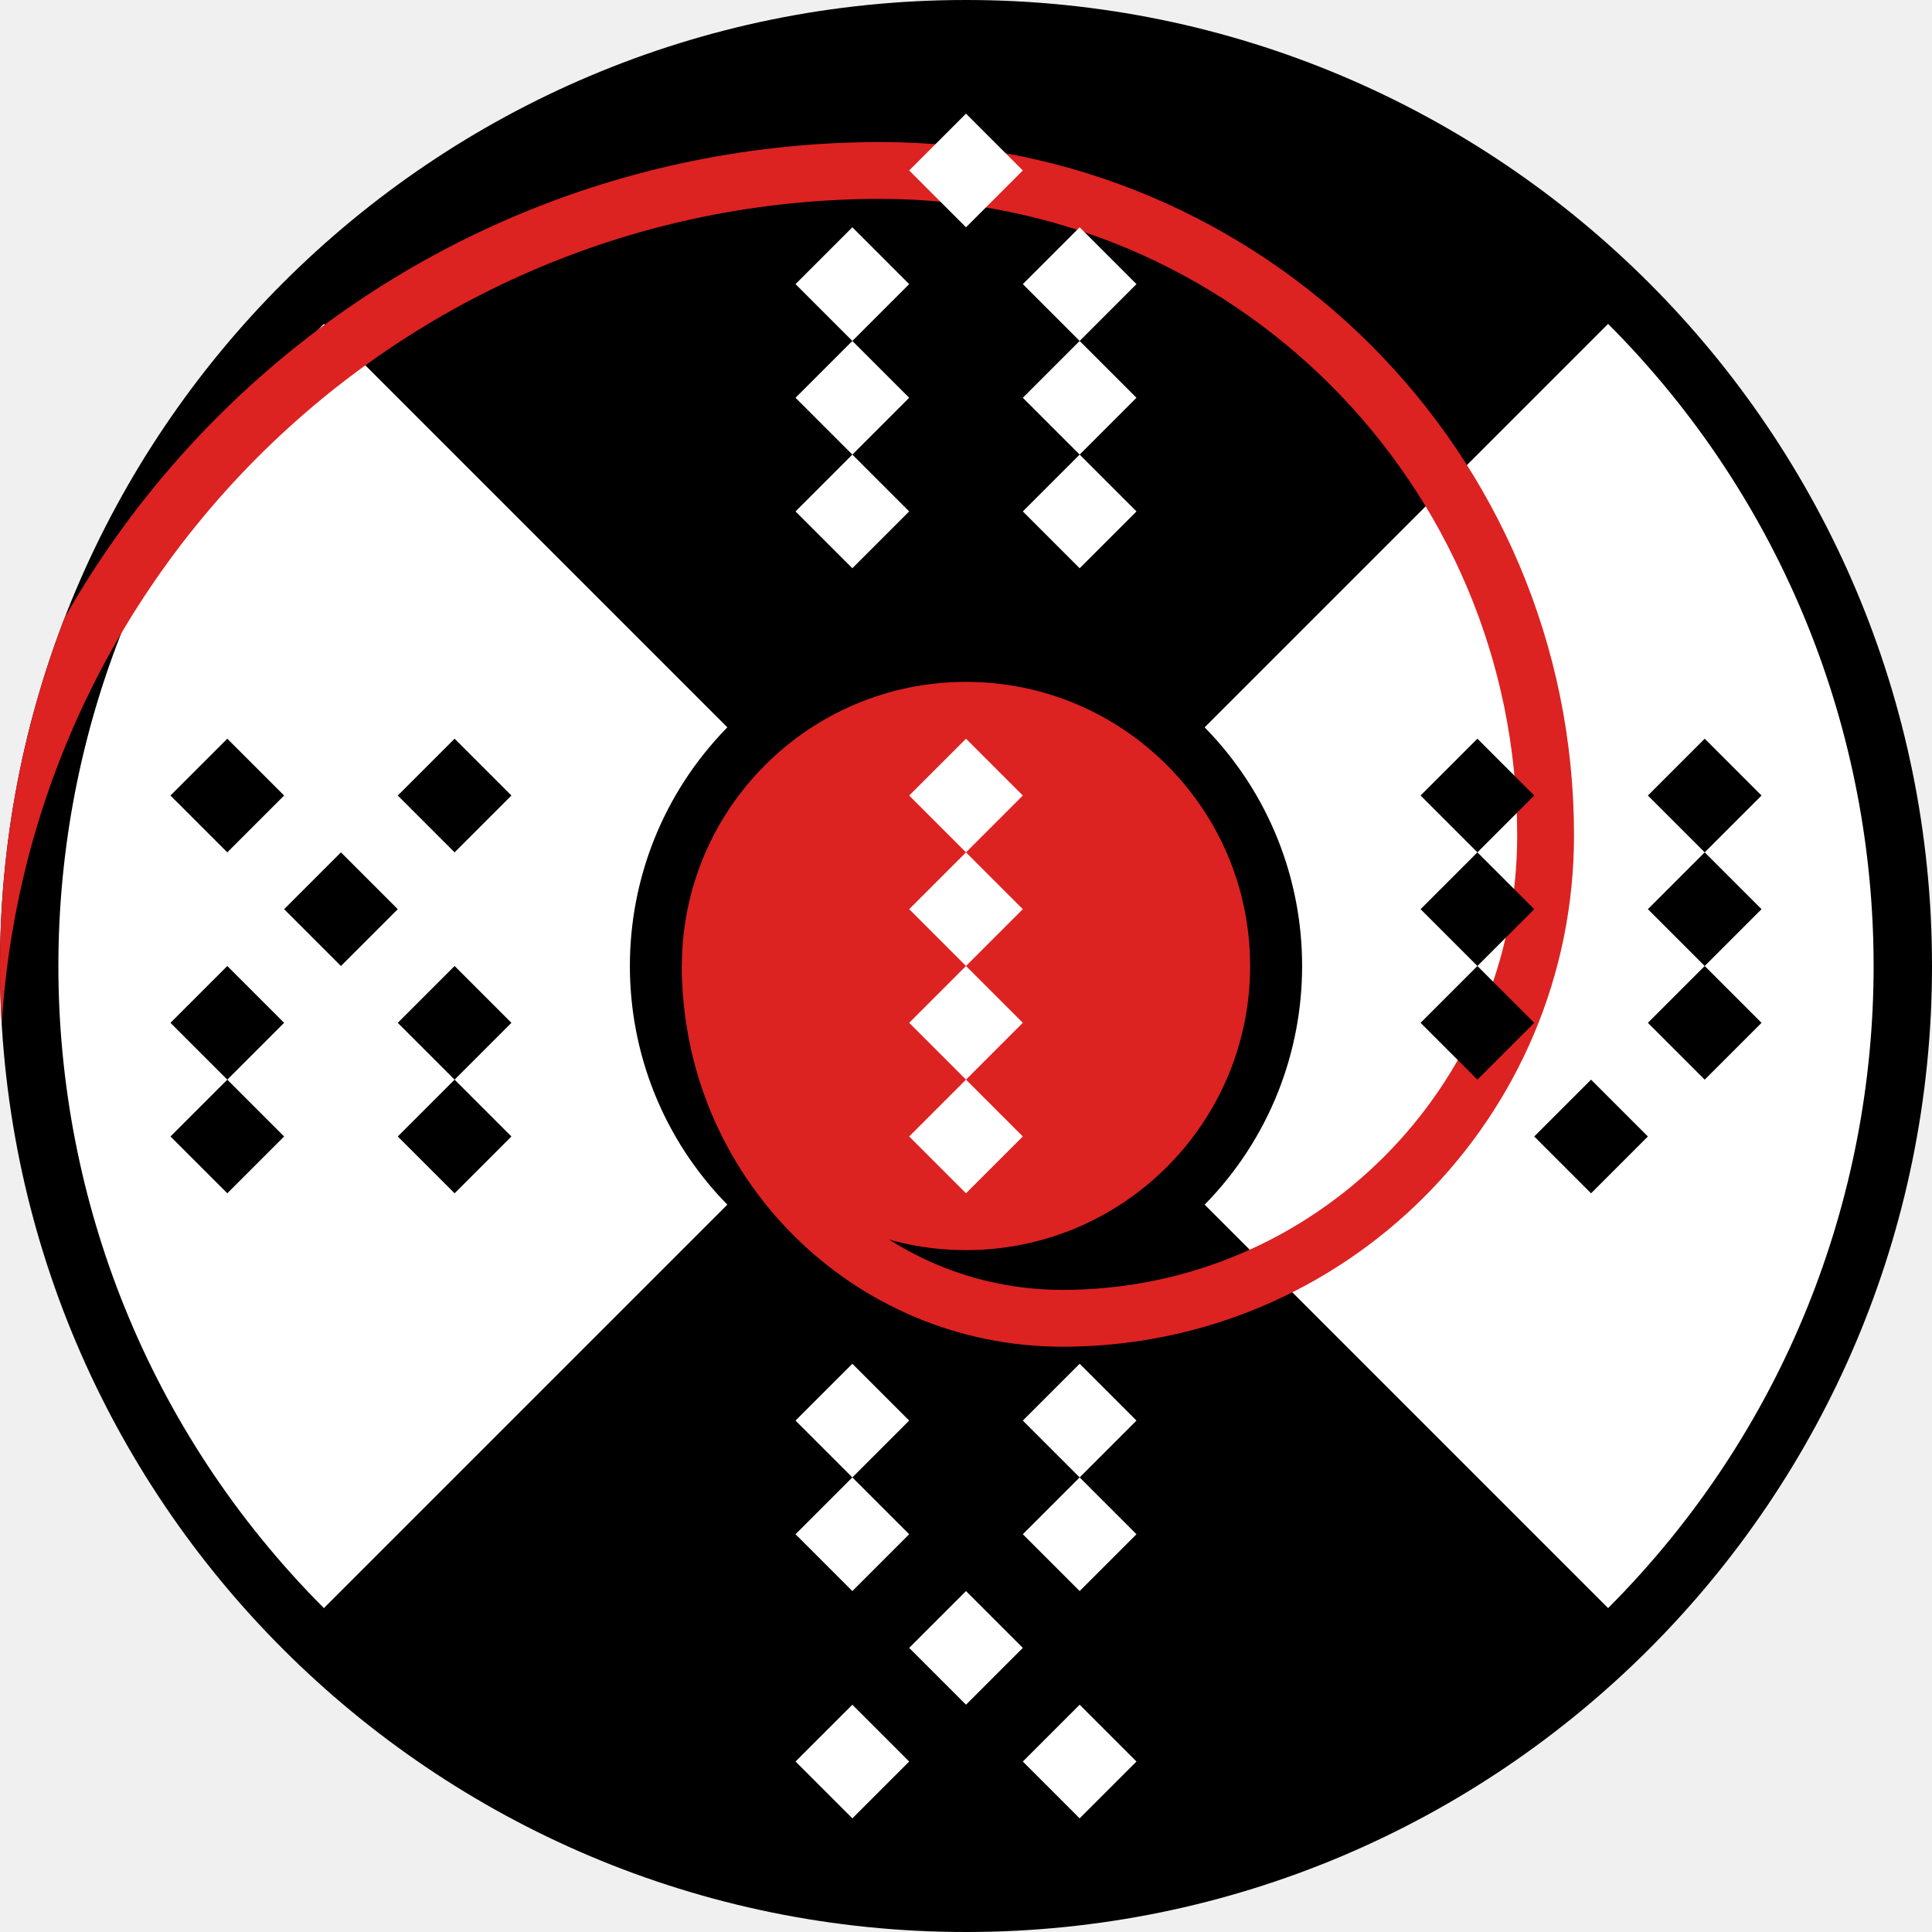
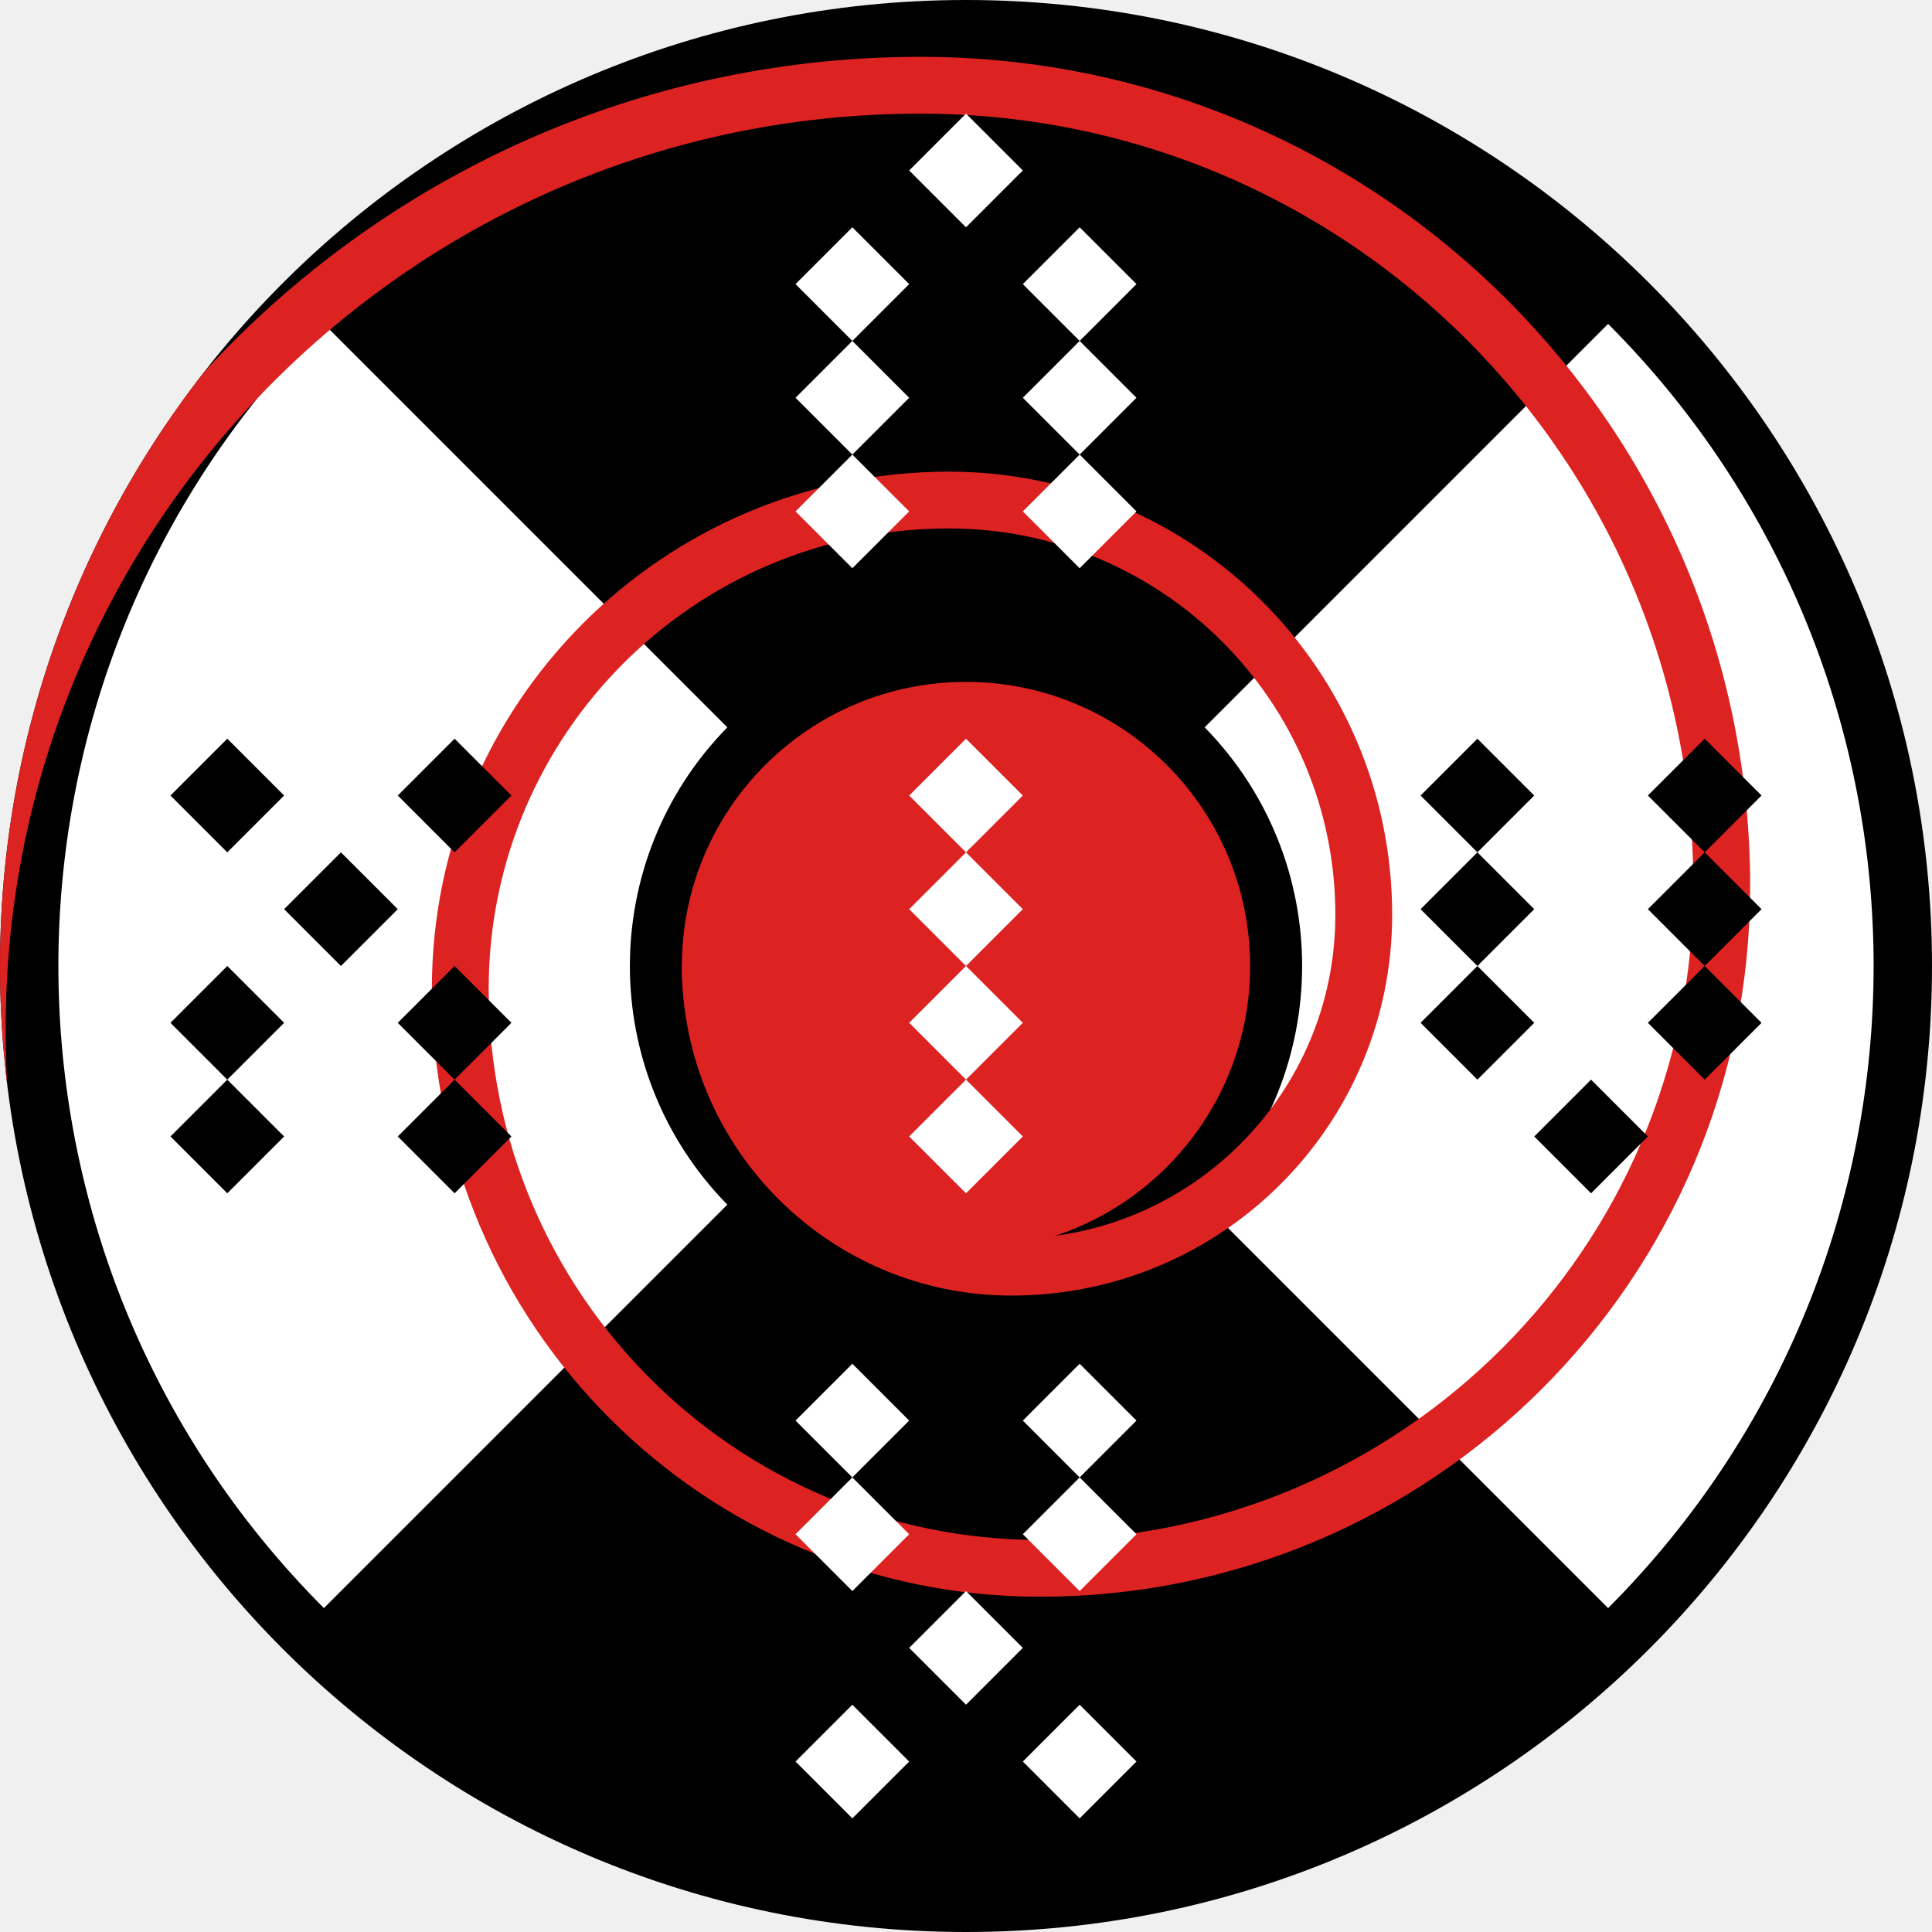
<svg xmlns="http://www.w3.org/2000/svg" viewBox="-17 -17 34 34">
  <mask id="a">
    <circle r="17" fill="#fff" />
  </mask>
  <circle r="17" />
  <circle r="5" fill="#d22" />
  <path d="M11.3-11.3a16 16 0 010 22.6L4.2 4.2a6 6 0 000-8.4m-15.5-7.1a16 16 0 000 22.6l7.1-7.1a6 6 0 010-8.4" fill="#fff" />
-   <path d="M-4.5 0a6.2 6.2 0 006.2 6.2 8.5 8.5 0 008.5-8.5A11.7 11.7 0 00-1.5-14a16 16 0 00-16 16" fill="none" stroke="#d22" mask="url(#a)" />
+   <path d="M-4.5 0A5.3 5.3 0 00.8 5.3 6.2 6.2 0 007-.9 7.3 7.3 0 00-.3-8.2 8.6 8.6 0 00-8.9.4 10.2 10.2 0 001.3 10.6a12 12 0 0012-12A14.1 14.1 0 00-.8-15.5 16.6 16.6 0 00-17.4 1.1 19.5 19.5 0 002.1 20.6" fill="none" stroke="#d22" mask="url(#a)" />
  <path d="M-13-4l1 1-1 1-1-1m1 3l1 1-2 2 1 1 1-1-2-2m3-3l1 1-1 1-1-1m3-3l1 1-1 1-1-1m1 3l1 1-2 2 1 1 1-1-2-2M9-4l1 1-2 2 2 2-1 1-1-1 2-2-2-2m3 5l1 1-1 1-1-1m3-7l1 1-2 2 2 2-1 1-1-1 2-2-2-2" />
  <path d="M-2-13l1 1-2 2 2 2-1 1-1-1 2-2-2-2m1 19l1 1-2 2 1 1 1-1-2-2m1 5l1 1-1 1-1-1m3-29l1 1-1 1-1-1M0-4l1 1-2 2 2 2-2 2 1 1 1-1-2-2 2-2-2-2m1 14l1 1-1 1-1-1m3-25l1 1-2 2 2 2-1 1-1-1 2-2-2-2M2 7l1 1-2 2 1 1 1-1-2-2m1 5l1 1-1 1-1-1" fill="#fff" />
</svg>
